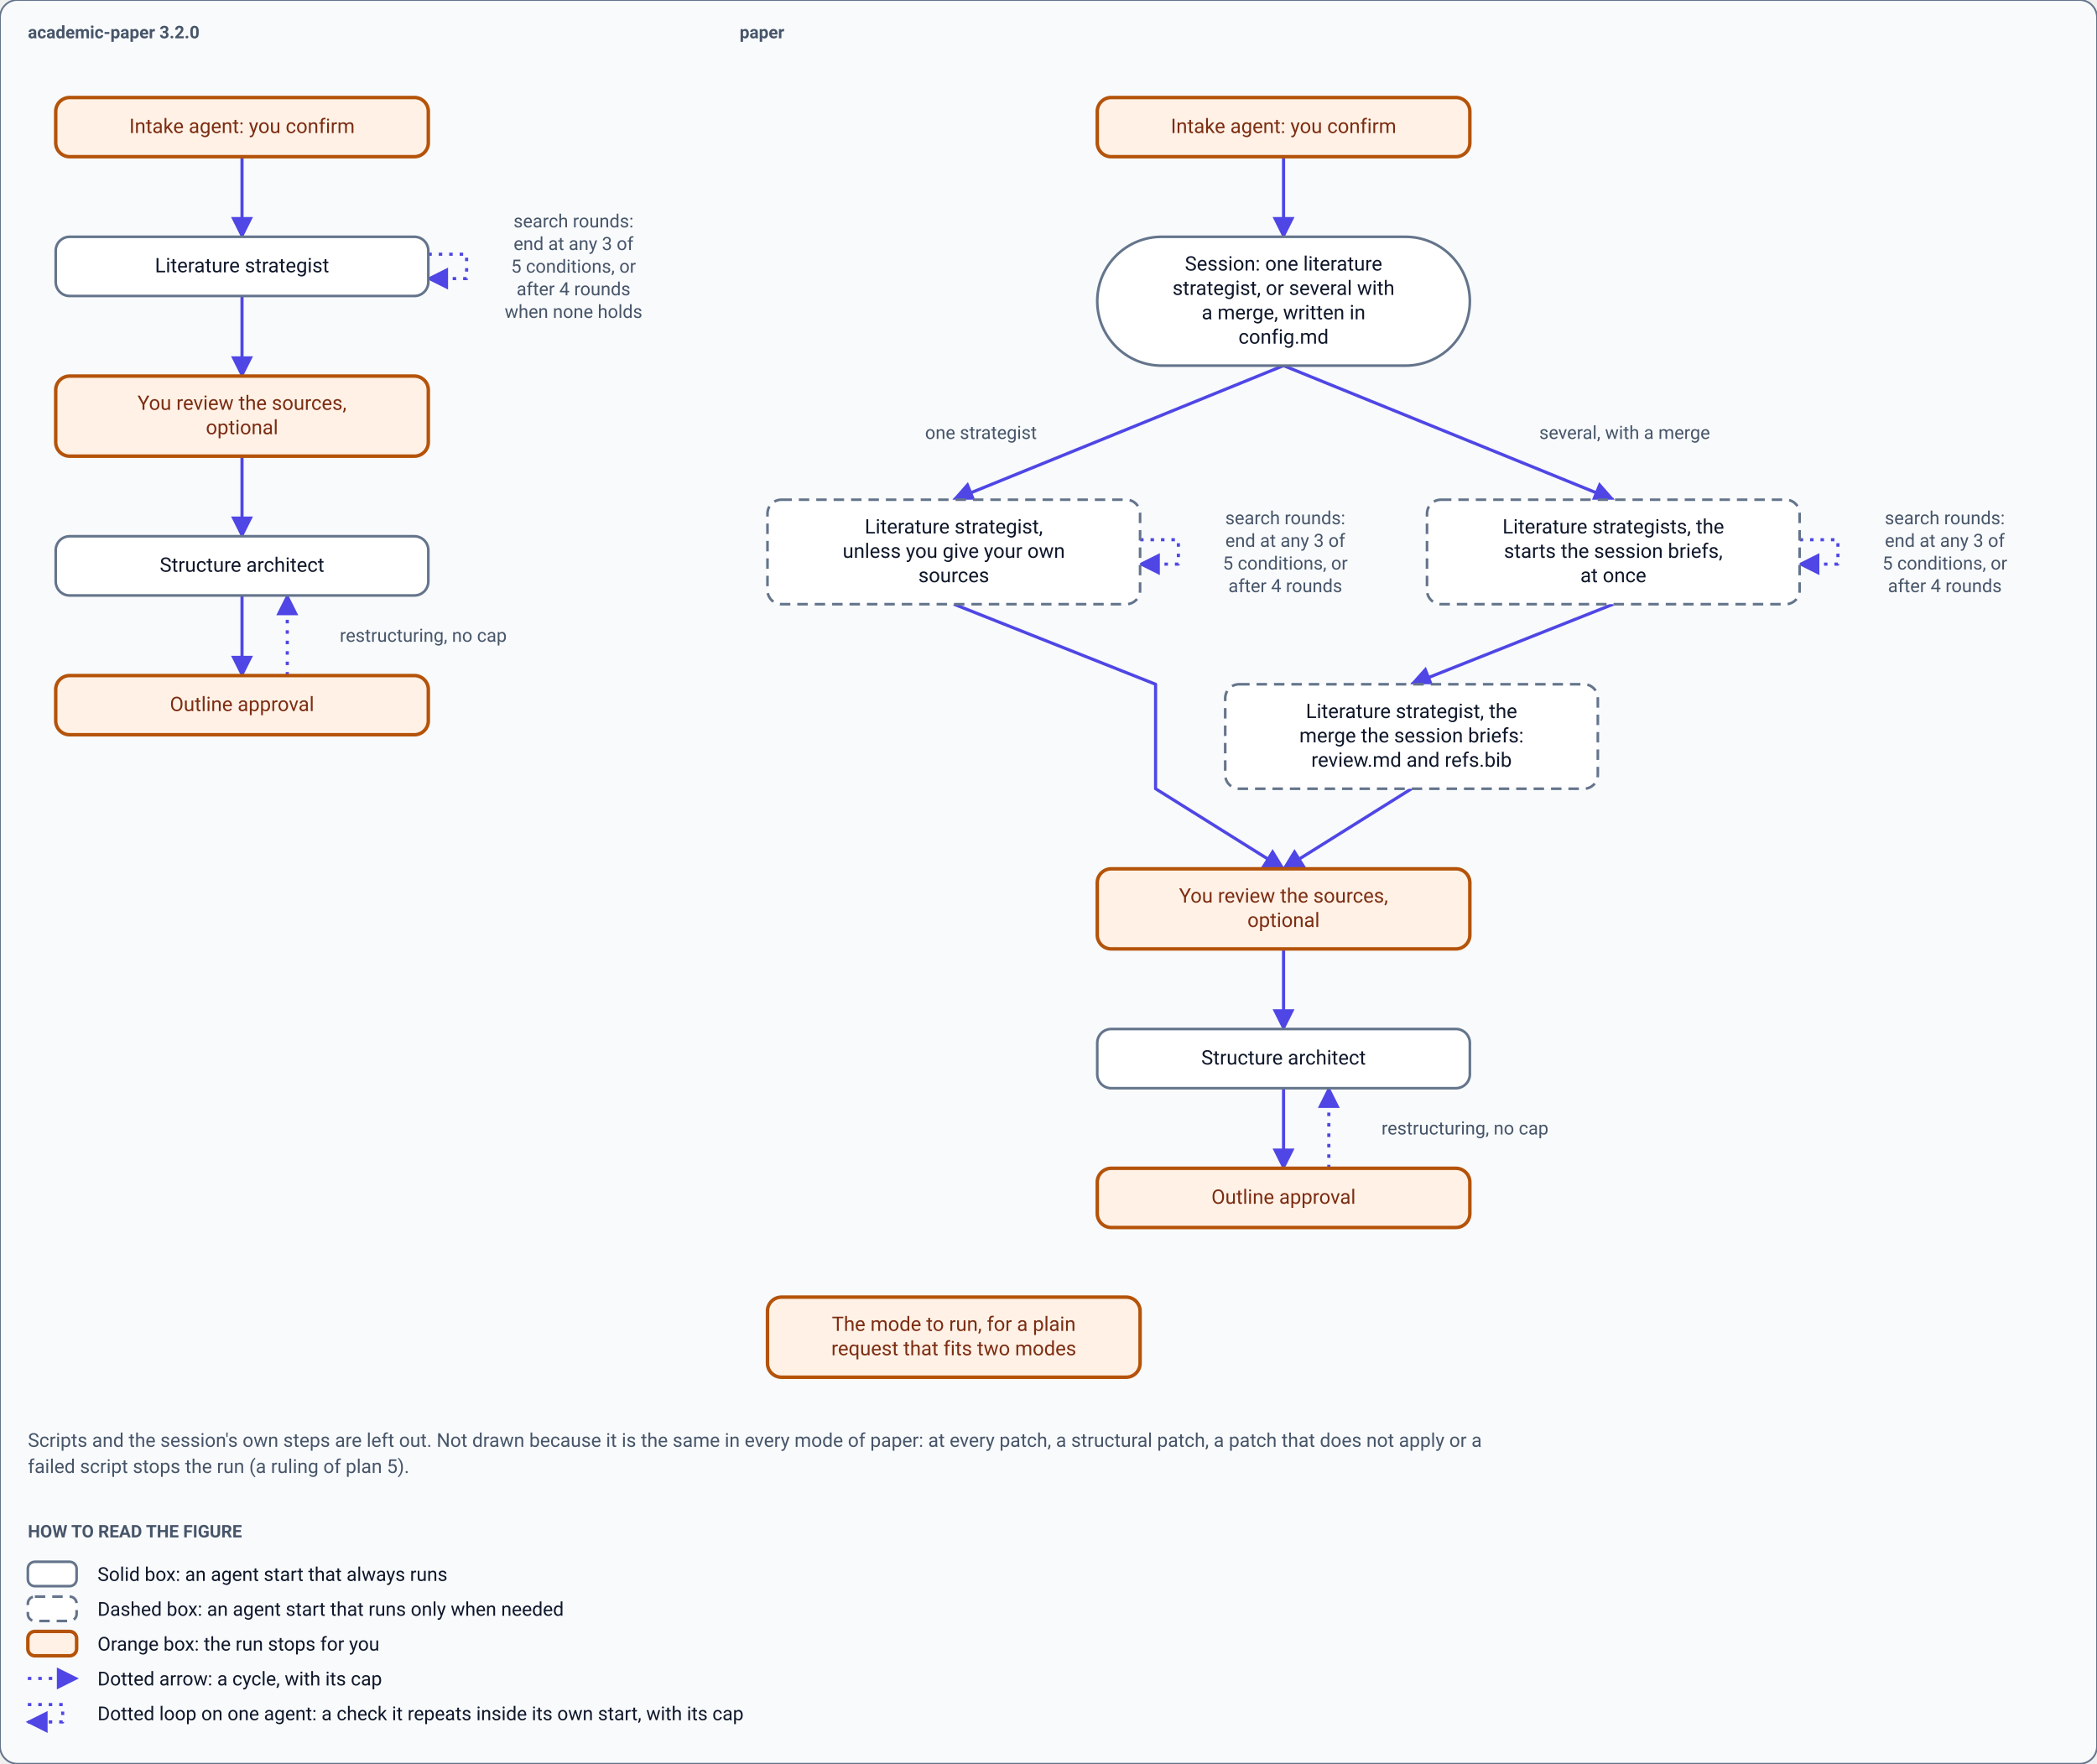
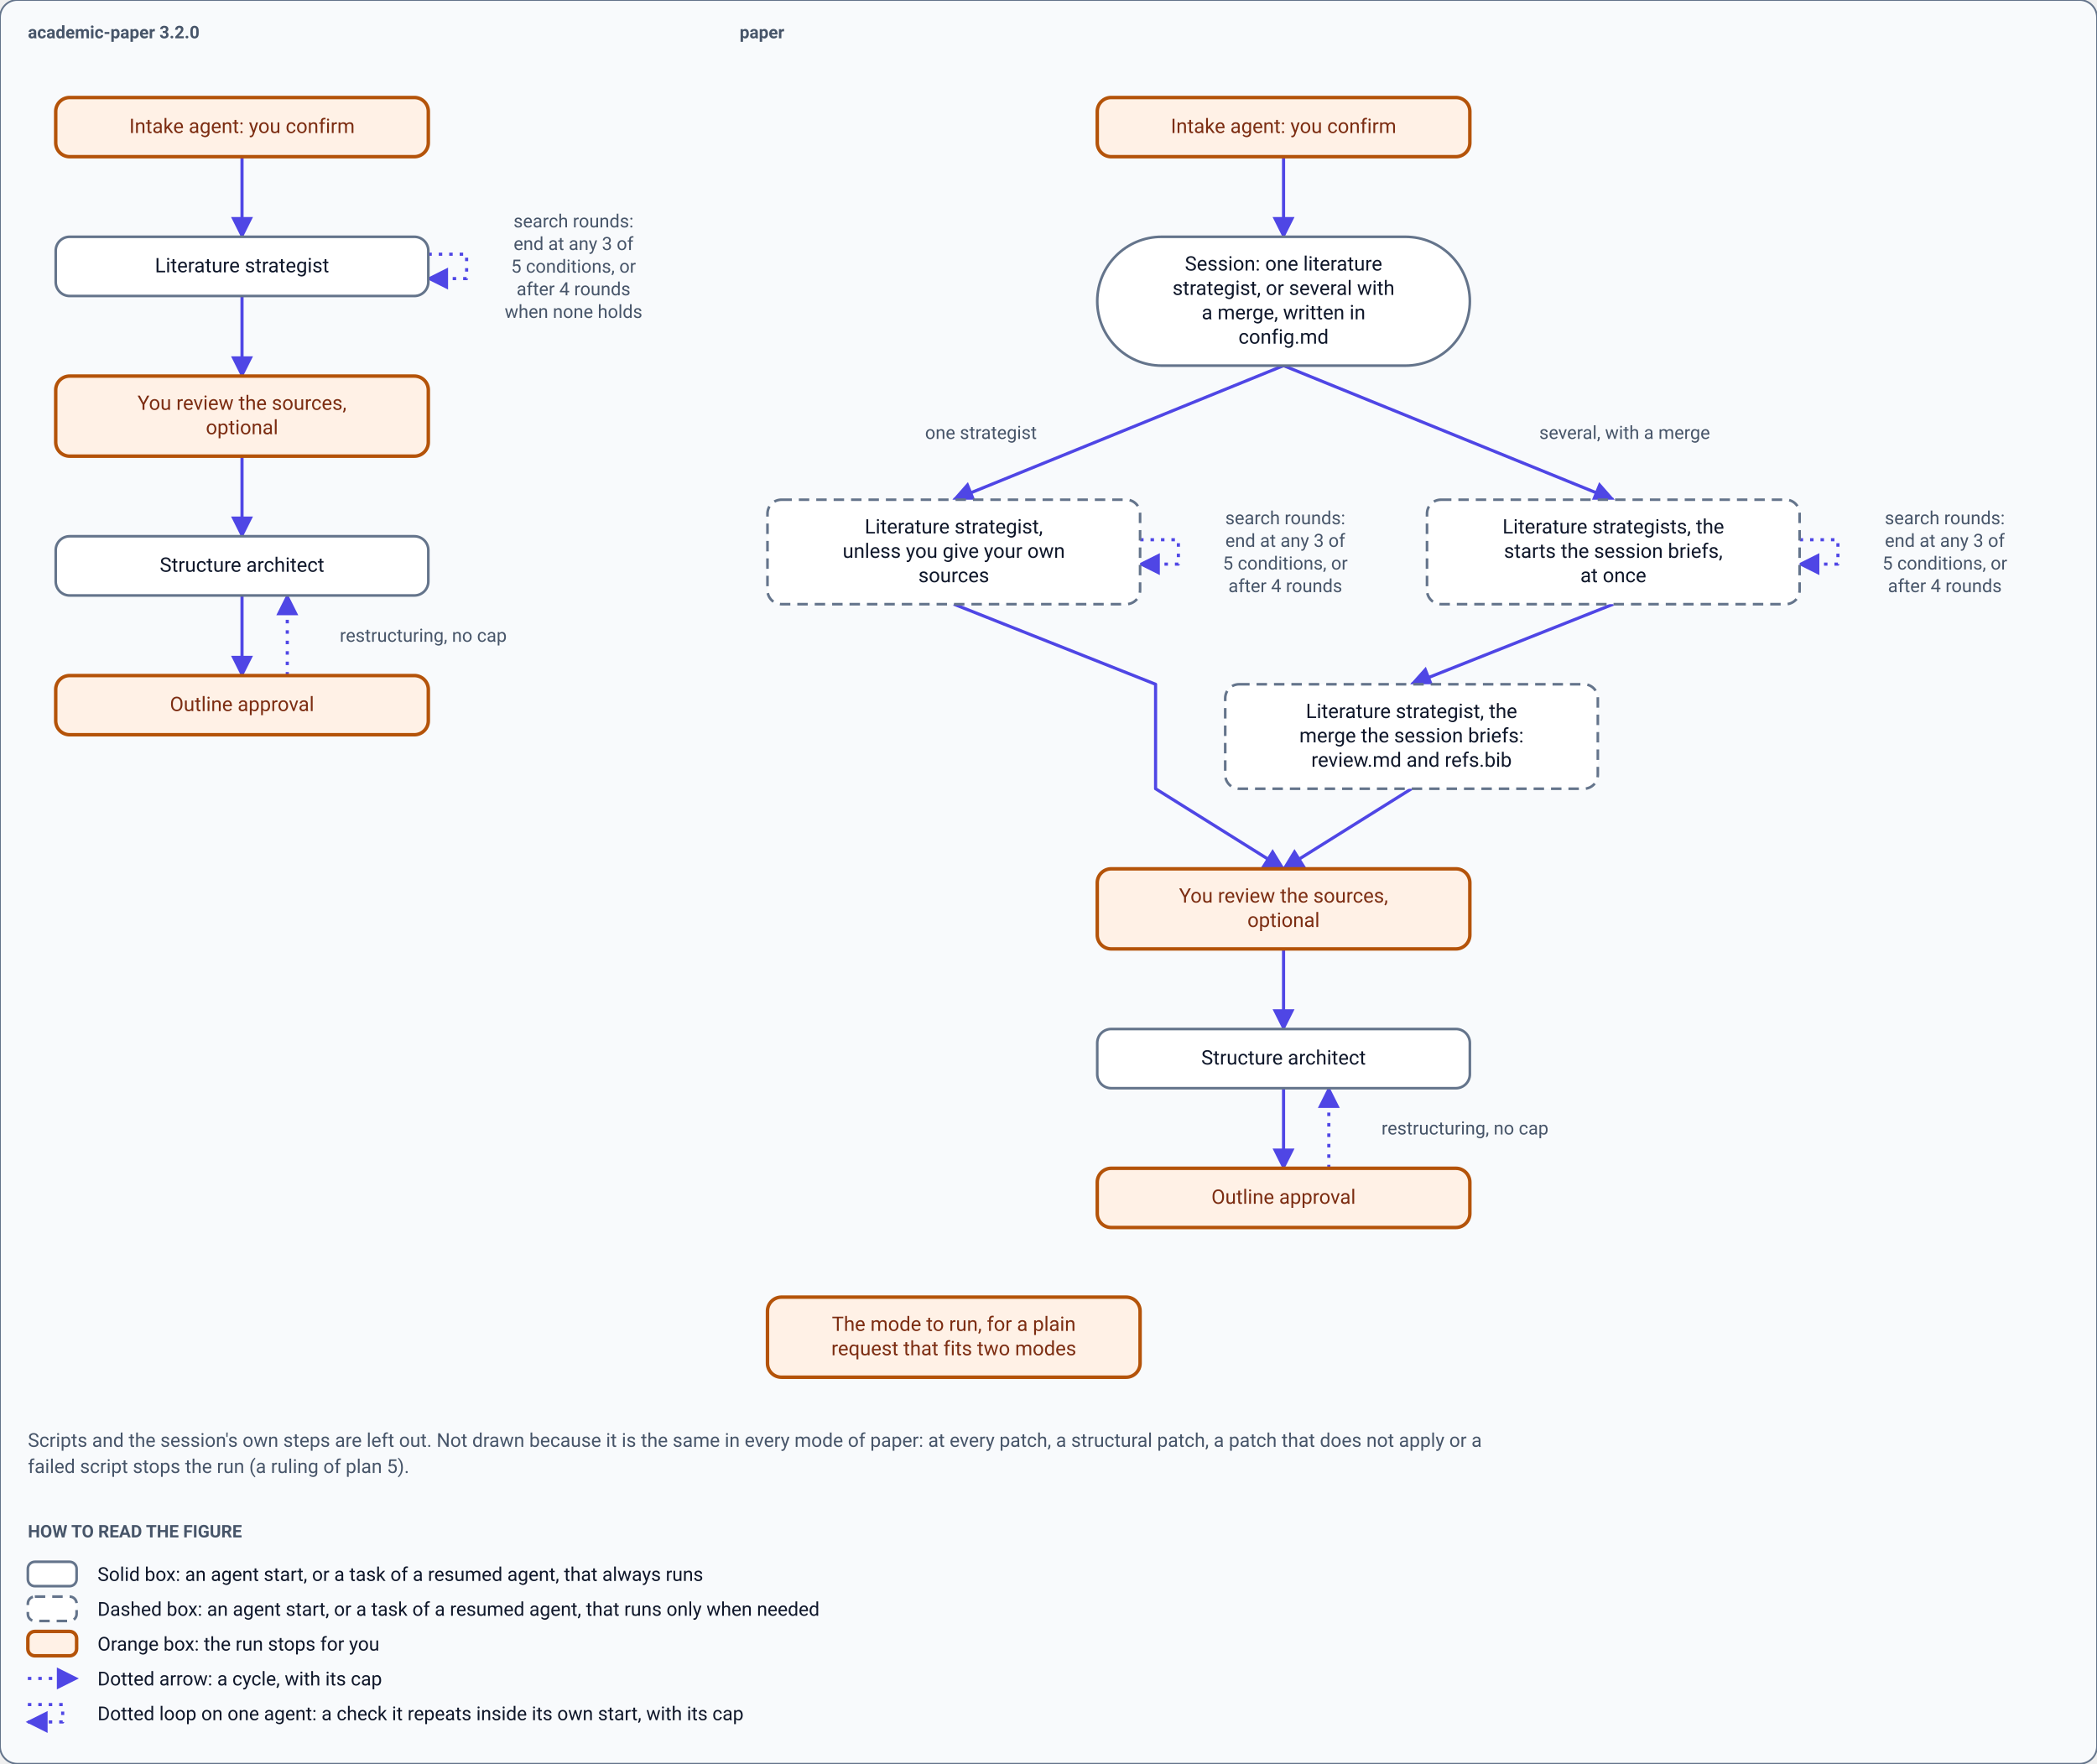
<svg xmlns="http://www.w3.org/2000/svg" viewBox="0 0 1204.4 1013" width="1204.4" height="1013" role="img" aria-label="The outline-only mode, simple view. Boxes: academic-paper 3.2.0: Intake agent: you confirm (stop); Literature strategist (agent); You review the sources, optional (stop); Structure architect (agent); Outline approval (stop) | paper: Intake agent: you confirm (stop); Session: one literature strategist, or several with a merge, written in config.md (question); Literature strategist, unless you give your own sources (agent, only when needed); Literature strategists, the starts the session briefs, at once (agent, only when needed); Literature strategist, the merge the session briefs: review.md and refs.bib (agent, only when needed); You review the sources, optional (stop); Structure architect (agent); Outline approval (stop); The mode to run, for a plain request that fits two modes (stop).">
  <defs>
    <marker id="arrow" viewBox="0 0 10 10" refX="9" refY="5" markerWidth="7" markerHeight="7" orient="auto">
      <path d="M0,0 L10,5 L0,10 z" fill="#4f46e5" />
    </marker>
  </defs>
  <rect x="0" y="0" width="1204.4" height="1013" rx="10" fill="#f8fafc" stroke="#64748b" />
  <text x="16" y="22" font-family="ui-sans-serif, -apple-system, 'Segoe UI', Roboto, Helvetica, Arial, sans-serif" font-size="10" fill="#475569" font-weight="700" text-anchor="start">academic-paper 3.2.0</text>
  <path d="M139,90 L139,136" fill="none" stroke="#4f46e5" stroke-width="1.8" marker-end="url(#arrow)" stroke-linejoin="round" />
  <path d="M139,170 L139,216" fill="none" stroke="#4f46e5" stroke-width="1.8" marker-end="url(#arrow)" stroke-linejoin="round" />
  <path d="M139,262 L139,308" fill="none" stroke="#4f46e5" stroke-width="1.8" marker-end="url(#arrow)" stroke-linejoin="round" />
  <path d="M139,342 L139,388" fill="none" stroke="#4f46e5" stroke-width="1.8" marker-end="url(#arrow)" stroke-linejoin="round" />
  <path d="M165,388 L165,342" fill="none" stroke="#4f46e5" stroke-width="1.8" stroke-dasharray="2 4" marker-end="url(#arrow)" stroke-linejoin="round" />
  <path d="M246,146 L268,146 L268,160 L246,160" fill="none" stroke="#4f46e5" stroke-width="1.8" stroke-dasharray="2 4" marker-end="url(#arrow)" stroke-linejoin="round" />
  <rect x="32" y="56" width="214" height="34" rx="8" fill="#fff1e6" stroke="#b45309" stroke-width="2" />
  <text x="139" y="76.4" font-family="ui-sans-serif, -apple-system, 'Segoe UI', Roboto, Helvetica, Arial, sans-serif" font-size="11.5" fill="#7c2d12" font-weight="400" text-anchor="middle">Intake agent: you confirm</text>
  <rect x="32" y="136" width="214" height="34" rx="8" fill="#ffffff" stroke="#64748b" stroke-width="1.5" />
  <text x="139" y="156.4" font-family="ui-sans-serif, -apple-system, 'Segoe UI', Roboto, Helvetica, Arial, sans-serif" font-size="11.5" fill="#0f172a" font-weight="400" text-anchor="middle">Literature strategist</text>
  <rect x="32" y="216" width="214" height="46" rx="8" fill="#fff1e6" stroke="#b45309" stroke-width="2" />
  <text x="139" y="235.4" font-family="ui-sans-serif, -apple-system, 'Segoe UI', Roboto, Helvetica, Arial, sans-serif" font-size="11.5" fill="#7c2d12" font-weight="400" text-anchor="middle">You review the sources,</text>
  <text x="139" y="249.4" font-family="ui-sans-serif, -apple-system, 'Segoe UI', Roboto, Helvetica, Arial, sans-serif" font-size="11.5" fill="#7c2d12" font-weight="400" text-anchor="middle">optional</text>
  <rect x="32" y="308" width="214" height="34" rx="8" fill="#ffffff" stroke="#64748b" stroke-width="1.5" />
  <text x="139" y="328.4" font-family="ui-sans-serif, -apple-system, 'Segoe UI', Roboto, Helvetica, Arial, sans-serif" font-size="11.5" fill="#0f172a" font-weight="400" text-anchor="middle">Structure architect</text>
  <rect x="32" y="388" width="214" height="34" rx="8" fill="#fff1e6" stroke="#b45309" stroke-width="2" />
  <text x="139" y="408.4" font-family="ui-sans-serif, -apple-system, 'Segoe UI', Roboto, Helvetica, Arial, sans-serif" font-size="11.5" fill="#7c2d12" font-weight="400" text-anchor="middle">Outline approval</text>
  <text x="243.1" y="368.6" font-family="ui-sans-serif, -apple-system, 'Segoe UI', Roboto, Helvetica, Arial, sans-serif" font-size="10.5" fill="#475569" font-weight="400" text-anchor="middle" stroke="#f8fafc" stroke-width="4" stroke-linejoin="round" paint-order="stroke">restructuring, no cap</text>
  <text x="329.4" y="130.6" font-family="ui-sans-serif, -apple-system, 'Segoe UI', Roboto, Helvetica, Arial, sans-serif" font-size="10.5" fill="#475569" font-weight="400" text-anchor="middle" stroke="#f8fafc" stroke-width="4" stroke-linejoin="round" paint-order="stroke">search rounds:</text>
  <text x="329.4" y="143.6" font-family="ui-sans-serif, -apple-system, 'Segoe UI', Roboto, Helvetica, Arial, sans-serif" font-size="10.5" fill="#475569" font-weight="400" text-anchor="middle" stroke="#f8fafc" stroke-width="4" stroke-linejoin="round" paint-order="stroke">end at any 3 of</text>
  <text x="329.4" y="156.6" font-family="ui-sans-serif, -apple-system, 'Segoe UI', Roboto, Helvetica, Arial, sans-serif" font-size="10.5" fill="#475569" font-weight="400" text-anchor="middle" stroke="#f8fafc" stroke-width="4" stroke-linejoin="round" paint-order="stroke">5 conditions, or</text>
  <text x="329.4" y="169.6" font-family="ui-sans-serif, -apple-system, 'Segoe UI', Roboto, Helvetica, Arial, sans-serif" font-size="10.5" fill="#475569" font-weight="400" text-anchor="middle" stroke="#f8fafc" stroke-width="4" stroke-linejoin="round" paint-order="stroke">after 4 rounds</text>
  <text x="329.4" y="182.6" font-family="ui-sans-serif, -apple-system, 'Segoe UI', Roboto, Helvetica, Arial, sans-serif" font-size="10.5" fill="#475569" font-weight="400" text-anchor="middle" stroke="#f8fafc" stroke-width="4" stroke-linejoin="round" paint-order="stroke">when none holds</text>
  <text x="424.8" y="22" font-family="ui-sans-serif, -apple-system, 'Segoe UI', Roboto, Helvetica, Arial, sans-serif" font-size="10" fill="#475569" font-weight="700" text-anchor="start">paper</text>
  <path d="M737.2,90 L737.2,136" fill="none" stroke="#4f46e5" stroke-width="1.8" marker-end="url(#arrow)" stroke-linejoin="round" />
  <path d="M737.2,210 L547.8,287" fill="none" stroke="#4f46e5" stroke-width="1.8" marker-end="url(#arrow)" stroke-linejoin="round" />
  <path d="M737.2,210 L926.6,287" fill="none" stroke="#4f46e5" stroke-width="1.8" marker-end="url(#arrow)" stroke-linejoin="round" />
  <path d="M926.6,347 L810.7,393" fill="none" stroke="#4f46e5" stroke-width="1.8" marker-end="url(#arrow)" stroke-linejoin="round" />
  <path d="M547.8,347 L663.7,393 L663.7,453 L737.2,499" fill="none" stroke="#4f46e5" stroke-width="1.8" marker-end="url(#arrow)" stroke-linejoin="round" />
  <path d="M810.7,453 L737.2,499" fill="none" stroke="#4f46e5" stroke-width="1.8" marker-end="url(#arrow)" stroke-linejoin="round" />
  <path d="M737.2,545 L737.2,591" fill="none" stroke="#4f46e5" stroke-width="1.8" marker-end="url(#arrow)" stroke-linejoin="round" />
  <path d="M737.2,625 L737.2,671" fill="none" stroke="#4f46e5" stroke-width="1.8" marker-end="url(#arrow)" stroke-linejoin="round" />
  <path d="M763.2,671 L763.2,625" fill="none" stroke="#4f46e5" stroke-width="1.8" stroke-dasharray="2 4" marker-end="url(#arrow)" stroke-linejoin="round" />
  <path d="M654.8,310 L676.8,310 L676.8,324 L654.8,324" fill="none" stroke="#4f46e5" stroke-width="1.8" stroke-dasharray="2 4" marker-end="url(#arrow)" stroke-linejoin="round" />
  <path d="M1033.6,310 L1055.6,310 L1055.6,324 L1033.6,324" fill="none" stroke="#4f46e5" stroke-width="1.8" stroke-dasharray="2 4" marker-end="url(#arrow)" stroke-linejoin="round" />
  <rect x="630.2" y="56" width="214" height="34" rx="8" fill="#fff1e6" stroke="#b45309" stroke-width="2" />
  <text x="737.2" y="76.4" font-family="ui-sans-serif, -apple-system, 'Segoe UI', Roboto, Helvetica, Arial, sans-serif" font-size="11.5" fill="#7c2d12" font-weight="400" text-anchor="middle">Intake agent: you confirm</text>
  <rect x="630.2" y="136" width="214" height="74" rx="37" fill="#ffffff" stroke="#64748b" stroke-width="1.5" />
  <text x="737.2" y="155.4" font-family="ui-sans-serif, -apple-system, 'Segoe UI', Roboto, Helvetica, Arial, sans-serif" font-size="11.5" fill="#0f172a" font-weight="400" text-anchor="middle">Session: one literature</text>
  <text x="737.2" y="169.4" font-family="ui-sans-serif, -apple-system, 'Segoe UI', Roboto, Helvetica, Arial, sans-serif" font-size="11.5" fill="#0f172a" font-weight="400" text-anchor="middle">strategist, or several with</text>
  <text x="737.2" y="183.4" font-family="ui-sans-serif, -apple-system, 'Segoe UI', Roboto, Helvetica, Arial, sans-serif" font-size="11.5" fill="#0f172a" font-weight="400" text-anchor="middle">a merge, written in</text>
  <text x="737.2" y="197.4" font-family="ui-sans-serif, -apple-system, 'Segoe UI', Roboto, Helvetica, Arial, sans-serif" font-size="11.5" fill="#0f172a" font-weight="400" text-anchor="middle">config.md</text>
  <rect x="440.8" y="287" width="214" height="60" rx="8" fill="#ffffff" stroke="#64748b" stroke-width="1.5" stroke-dasharray="6 4" />
  <text x="547.8" y="306.4" font-family="ui-sans-serif, -apple-system, 'Segoe UI', Roboto, Helvetica, Arial, sans-serif" font-size="11.5" fill="#0f172a" font-weight="400" text-anchor="middle">Literature strategist,</text>
  <text x="547.8" y="320.4" font-family="ui-sans-serif, -apple-system, 'Segoe UI', Roboto, Helvetica, Arial, sans-serif" font-size="11.5" fill="#0f172a" font-weight="400" text-anchor="middle">unless you give your own</text>
  <text x="547.8" y="334.4" font-family="ui-sans-serif, -apple-system, 'Segoe UI', Roboto, Helvetica, Arial, sans-serif" font-size="11.5" fill="#0f172a" font-weight="400" text-anchor="middle">sources</text>
  <rect x="819.6" y="287" width="214" height="60" rx="8" fill="#ffffff" stroke="#64748b" stroke-width="1.5" stroke-dasharray="6 4" />
  <text x="926.6" y="306.4" font-family="ui-sans-serif, -apple-system, 'Segoe UI', Roboto, Helvetica, Arial, sans-serif" font-size="11.5" fill="#0f172a" font-weight="400" text-anchor="middle">Literature strategists, the</text>
  <text x="926.6" y="320.4" font-family="ui-sans-serif, -apple-system, 'Segoe UI', Roboto, Helvetica, Arial, sans-serif" font-size="11.5" fill="#0f172a" font-weight="400" text-anchor="middle">starts the session briefs,</text>
  <text x="926.6" y="334.4" font-family="ui-sans-serif, -apple-system, 'Segoe UI', Roboto, Helvetica, Arial, sans-serif" font-size="11.5" fill="#0f172a" font-weight="400" text-anchor="middle">at once</text>
  <rect x="703.7" y="393" width="214" height="60" rx="8" fill="#ffffff" stroke="#64748b" stroke-width="1.5" stroke-dasharray="6 4" />
  <text x="810.7" y="412.4" font-family="ui-sans-serif, -apple-system, 'Segoe UI', Roboto, Helvetica, Arial, sans-serif" font-size="11.5" fill="#0f172a" font-weight="400" text-anchor="middle">Literature strategist, the</text>
  <text x="810.7" y="426.4" font-family="ui-sans-serif, -apple-system, 'Segoe UI', Roboto, Helvetica, Arial, sans-serif" font-size="11.5" fill="#0f172a" font-weight="400" text-anchor="middle">merge the session briefs:</text>
  <text x="810.7" y="440.4" font-family="ui-sans-serif, -apple-system, 'Segoe UI', Roboto, Helvetica, Arial, sans-serif" font-size="11.5" fill="#0f172a" font-weight="400" text-anchor="middle">review.md and refs.bib</text>
  <rect x="630.2" y="499" width="214" height="46" rx="8" fill="#fff1e6" stroke="#b45309" stroke-width="2" />
  <text x="737.2" y="518.4" font-family="ui-sans-serif, -apple-system, 'Segoe UI', Roboto, Helvetica, Arial, sans-serif" font-size="11.5" fill="#7c2d12" font-weight="400" text-anchor="middle">You review the sources,</text>
  <text x="737.2" y="532.4" font-family="ui-sans-serif, -apple-system, 'Segoe UI', Roboto, Helvetica, Arial, sans-serif" font-size="11.5" fill="#7c2d12" font-weight="400" text-anchor="middle">optional</text>
  <rect x="630.2" y="591" width="214" height="34" rx="8" fill="#ffffff" stroke="#64748b" stroke-width="1.5" />
  <text x="737.2" y="611.4" font-family="ui-sans-serif, -apple-system, 'Segoe UI', Roboto, Helvetica, Arial, sans-serif" font-size="11.5" fill="#0f172a" font-weight="400" text-anchor="middle">Structure architect</text>
  <rect x="630.2" y="671" width="214" height="34" rx="8" fill="#fff1e6" stroke="#b45309" stroke-width="2" />
  <text x="737.2" y="691.4" font-family="ui-sans-serif, -apple-system, 'Segoe UI', Roboto, Helvetica, Arial, sans-serif" font-size="11.5" fill="#7c2d12" font-weight="400" text-anchor="middle">Outline approval</text>
  <rect x="440.8" y="745" width="214" height="46" rx="8" fill="#fff1e6" stroke="#b45309" stroke-width="2" />
  <text x="547.8" y="764.4" font-family="ui-sans-serif, -apple-system, 'Segoe UI', Roboto, Helvetica, Arial, sans-serif" font-size="11.5" fill="#7c2d12" font-weight="400" text-anchor="middle">The mode to run, for a plain</text>
  <text x="547.8" y="778.4" font-family="ui-sans-serif, -apple-system, 'Segoe UI', Roboto, Helvetica, Arial, sans-serif" font-size="11.5" fill="#7c2d12" font-weight="400" text-anchor="middle">request that fits two modes</text>
  <text x="563.4" y="252.1" font-family="ui-sans-serif, -apple-system, 'Segoe UI', Roboto, Helvetica, Arial, sans-serif" font-size="10.5" fill="#475569" font-weight="400" text-anchor="middle" stroke="#f8fafc" stroke-width="4" stroke-linejoin="round" paint-order="stroke">one strategist</text>
  <text x="933.1" y="252.1" font-family="ui-sans-serif, -apple-system, 'Segoe UI', Roboto, Helvetica, Arial, sans-serif" font-size="10.5" fill="#475569" font-weight="400" text-anchor="middle" stroke="#f8fafc" stroke-width="4" stroke-linejoin="round" paint-order="stroke">several, with a merge</text>
  <text x="841.4" y="651.6" font-family="ui-sans-serif, -apple-system, 'Segoe UI', Roboto, Helvetica, Arial, sans-serif" font-size="10.5" fill="#475569" font-weight="400" text-anchor="middle" stroke="#f8fafc" stroke-width="4" stroke-linejoin="round" paint-order="stroke">restructuring, no cap</text>
  <text x="738.2" y="301.1" font-family="ui-sans-serif, -apple-system, 'Segoe UI', Roboto, Helvetica, Arial, sans-serif" font-size="10.5" fill="#475569" font-weight="400" text-anchor="middle" stroke="#f8fafc" stroke-width="4" stroke-linejoin="round" paint-order="stroke">search rounds:</text>
  <text x="738.2" y="314.1" font-family="ui-sans-serif, -apple-system, 'Segoe UI', Roboto, Helvetica, Arial, sans-serif" font-size="10.5" fill="#475569" font-weight="400" text-anchor="middle" stroke="#f8fafc" stroke-width="4" stroke-linejoin="round" paint-order="stroke">end at any 3 of</text>
  <text x="738.2" y="327.1" font-family="ui-sans-serif, -apple-system, 'Segoe UI', Roboto, Helvetica, Arial, sans-serif" font-size="10.5" fill="#475569" font-weight="400" text-anchor="middle" stroke="#f8fafc" stroke-width="4" stroke-linejoin="round" paint-order="stroke">5 conditions, or</text>
  <text x="738.2" y="340.1" font-family="ui-sans-serif, -apple-system, 'Segoe UI', Roboto, Helvetica, Arial, sans-serif" font-size="10.5" fill="#475569" font-weight="400" text-anchor="middle" stroke="#f8fafc" stroke-width="4" stroke-linejoin="round" paint-order="stroke">after 4 rounds</text>
  <text x="1117" y="301.1" font-family="ui-sans-serif, -apple-system, 'Segoe UI', Roboto, Helvetica, Arial, sans-serif" font-size="10.5" fill="#475569" font-weight="400" text-anchor="middle" stroke="#f8fafc" stroke-width="4" stroke-linejoin="round" paint-order="stroke">search rounds:</text>
  <text x="1117" y="314.1" font-family="ui-sans-serif, -apple-system, 'Segoe UI', Roboto, Helvetica, Arial, sans-serif" font-size="10.5" fill="#475569" font-weight="400" text-anchor="middle" stroke="#f8fafc" stroke-width="4" stroke-linejoin="round" paint-order="stroke">end at any 3 of</text>
  <text x="1117" y="327.1" font-family="ui-sans-serif, -apple-system, 'Segoe UI', Roboto, Helvetica, Arial, sans-serif" font-size="10.5" fill="#475569" font-weight="400" text-anchor="middle" stroke="#f8fafc" stroke-width="4" stroke-linejoin="round" paint-order="stroke">5 conditions, or</text>
  <text x="1117" y="340.1" font-family="ui-sans-serif, -apple-system, 'Segoe UI', Roboto, Helvetica, Arial, sans-serif" font-size="10.5" fill="#475569" font-weight="400" text-anchor="middle" stroke="#f8fafc" stroke-width="4" stroke-linejoin="round" paint-order="stroke">after 4 rounds</text>
  <text x="16" y="831" font-family="ui-sans-serif, -apple-system, 'Segoe UI', Roboto, Helvetica, Arial, sans-serif" font-size="11" fill="#475569" font-weight="400" text-anchor="start">Scripts and the session's own steps are left out. Not drawn because it is the same in every mode of paper: at every patch, a structural patch, a patch that does not apply or a</text>
  <text x="16" y="846" font-family="ui-sans-serif, -apple-system, 'Segoe UI', Roboto, Helvetica, Arial, sans-serif" font-size="11" fill="#475569" font-weight="400" text-anchor="start">failed script stops the run (a ruling of plan 5).</text>
  <text x="16" y="883" font-family="ui-sans-serif, -apple-system, 'Segoe UI', Roboto, Helvetica, Arial, sans-serif" font-size="10" fill="#475569" font-weight="700" text-anchor="start">HOW TO READ THE FIGURE</text>
  <rect x="16" y="897" width="28" height="14" rx="4" fill="#ffffff" stroke="#64748b" stroke-width="1.5" />
-   <text x="56" y="908" font-family="ui-sans-serif, -apple-system, 'Segoe UI', Roboto, Helvetica, Arial, sans-serif" font-size="11" fill="#0f172a" font-weight="400" text-anchor="start">Solid box: an agent start that always runs</text>
+   <text x="56" y="908" font-family="ui-sans-serif, -apple-system, 'Segoe UI', Roboto, Helvetica, Arial, sans-serif" font-size="11" fill="#0f172a" font-weight="400" text-anchor="start">Solid box: an agent start, or a task of a resumed agent, that always runs</text>
  <rect x="16" y="917" width="28" height="14" rx="4" fill="#ffffff" stroke="#64748b" stroke-width="1.5" stroke-dasharray="6 4" />
-   <text x="56" y="928" font-family="ui-sans-serif, -apple-system, 'Segoe UI', Roboto, Helvetica, Arial, sans-serif" font-size="11" fill="#0f172a" font-weight="400" text-anchor="start">Dashed box: an agent start that runs only when needed</text>
+   <text x="56" y="928" font-family="ui-sans-serif, -apple-system, 'Segoe UI', Roboto, Helvetica, Arial, sans-serif" font-size="11" fill="#0f172a" font-weight="400" text-anchor="start">Dashed box: an agent start, or a task of a resumed agent, that runs only when needed</text>
  <rect x="16" y="937" width="28" height="14" rx="4" fill="#fff1e6" stroke="#b45309" stroke-width="2" />
  <text x="56" y="948" font-family="ui-sans-serif, -apple-system, 'Segoe UI', Roboto, Helvetica, Arial, sans-serif" font-size="11" fill="#0f172a" font-weight="400" text-anchor="start">Orange box: the run stops for you</text>
  <path d="M16,964 L44,964" fill="none" stroke="#4f46e5" stroke-width="1.8" stroke-dasharray="2 4" marker-end="url(#arrow)" stroke-linejoin="round" />
  <text x="56" y="968" font-family="ui-sans-serif, -apple-system, 'Segoe UI', Roboto, Helvetica, Arial, sans-serif" font-size="11" fill="#0f172a" font-weight="400" text-anchor="start">Dotted arrow: a cycle, with its cap</text>
  <path d="M16,979 L36,979 L36,989 L16,989" fill="none" stroke="#4f46e5" stroke-width="1.8" stroke-dasharray="2 4" marker-end="url(#arrow)" stroke-linejoin="round" />
  <text x="56" y="988" font-family="ui-sans-serif, -apple-system, 'Segoe UI', Roboto, Helvetica, Arial, sans-serif" font-size="11" fill="#0f172a" font-weight="400" text-anchor="start">Dotted loop on one agent: a check it repeats inside its own start, with its cap</text>
</svg>
